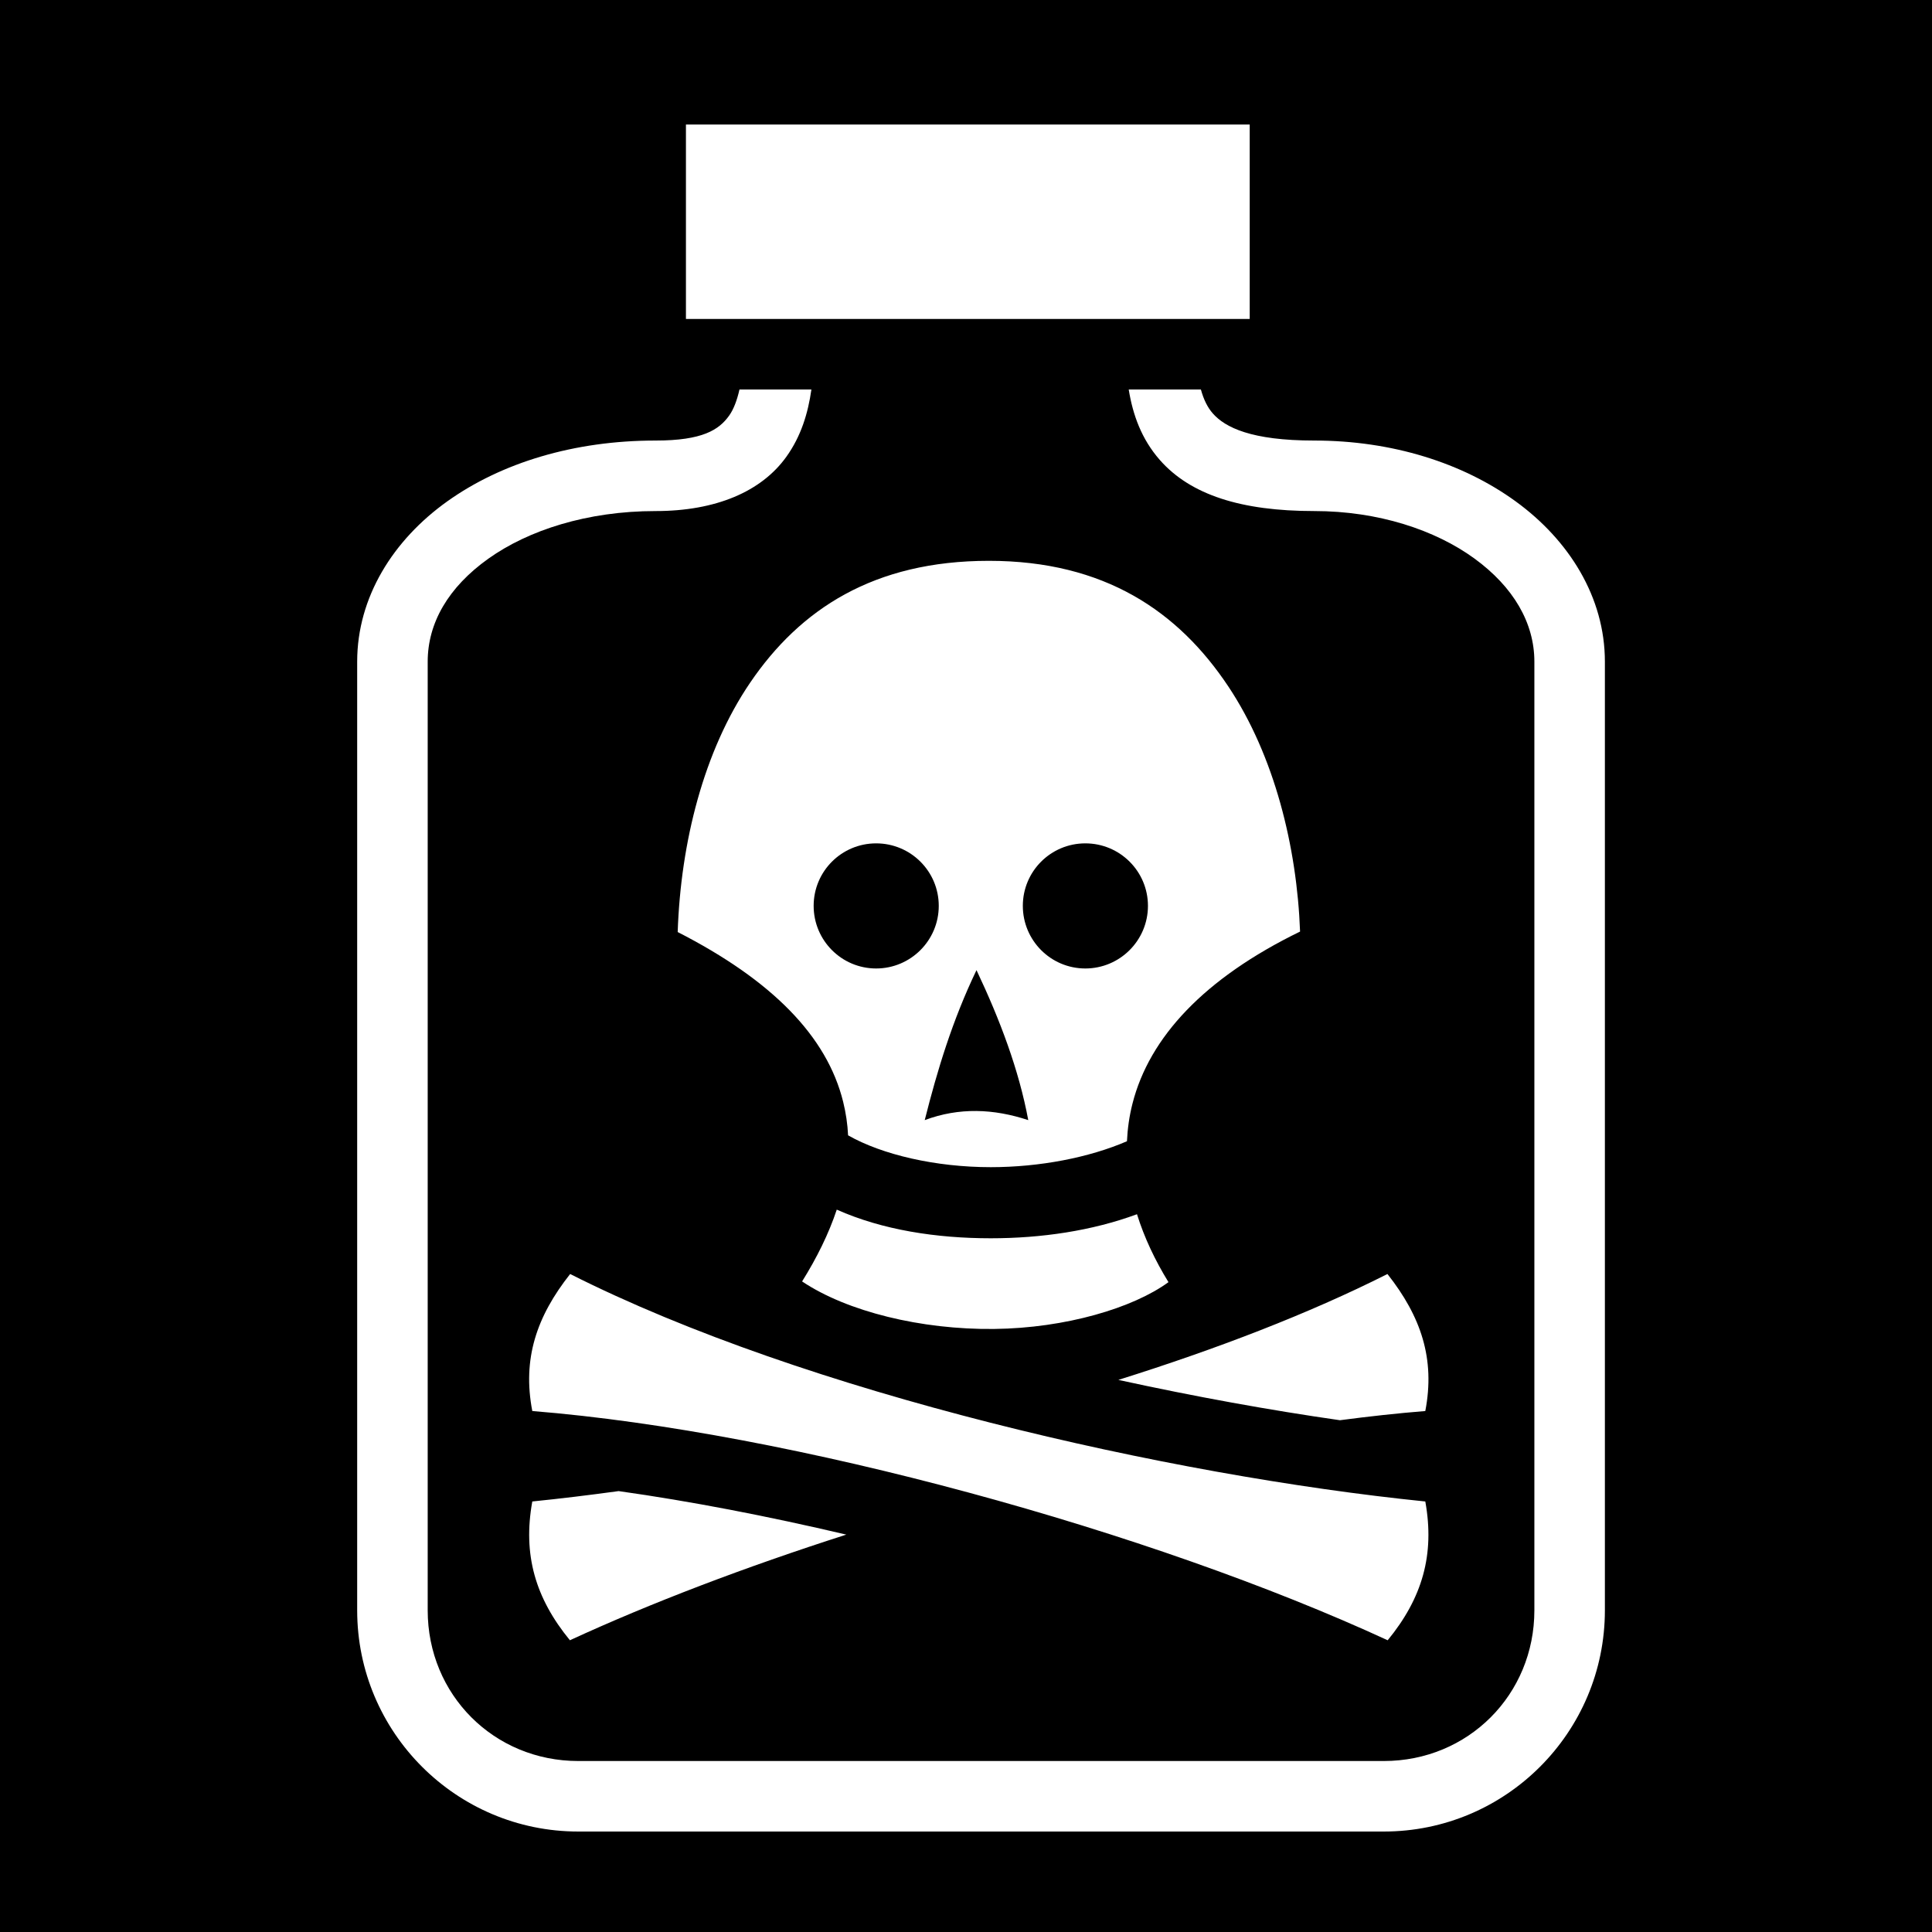
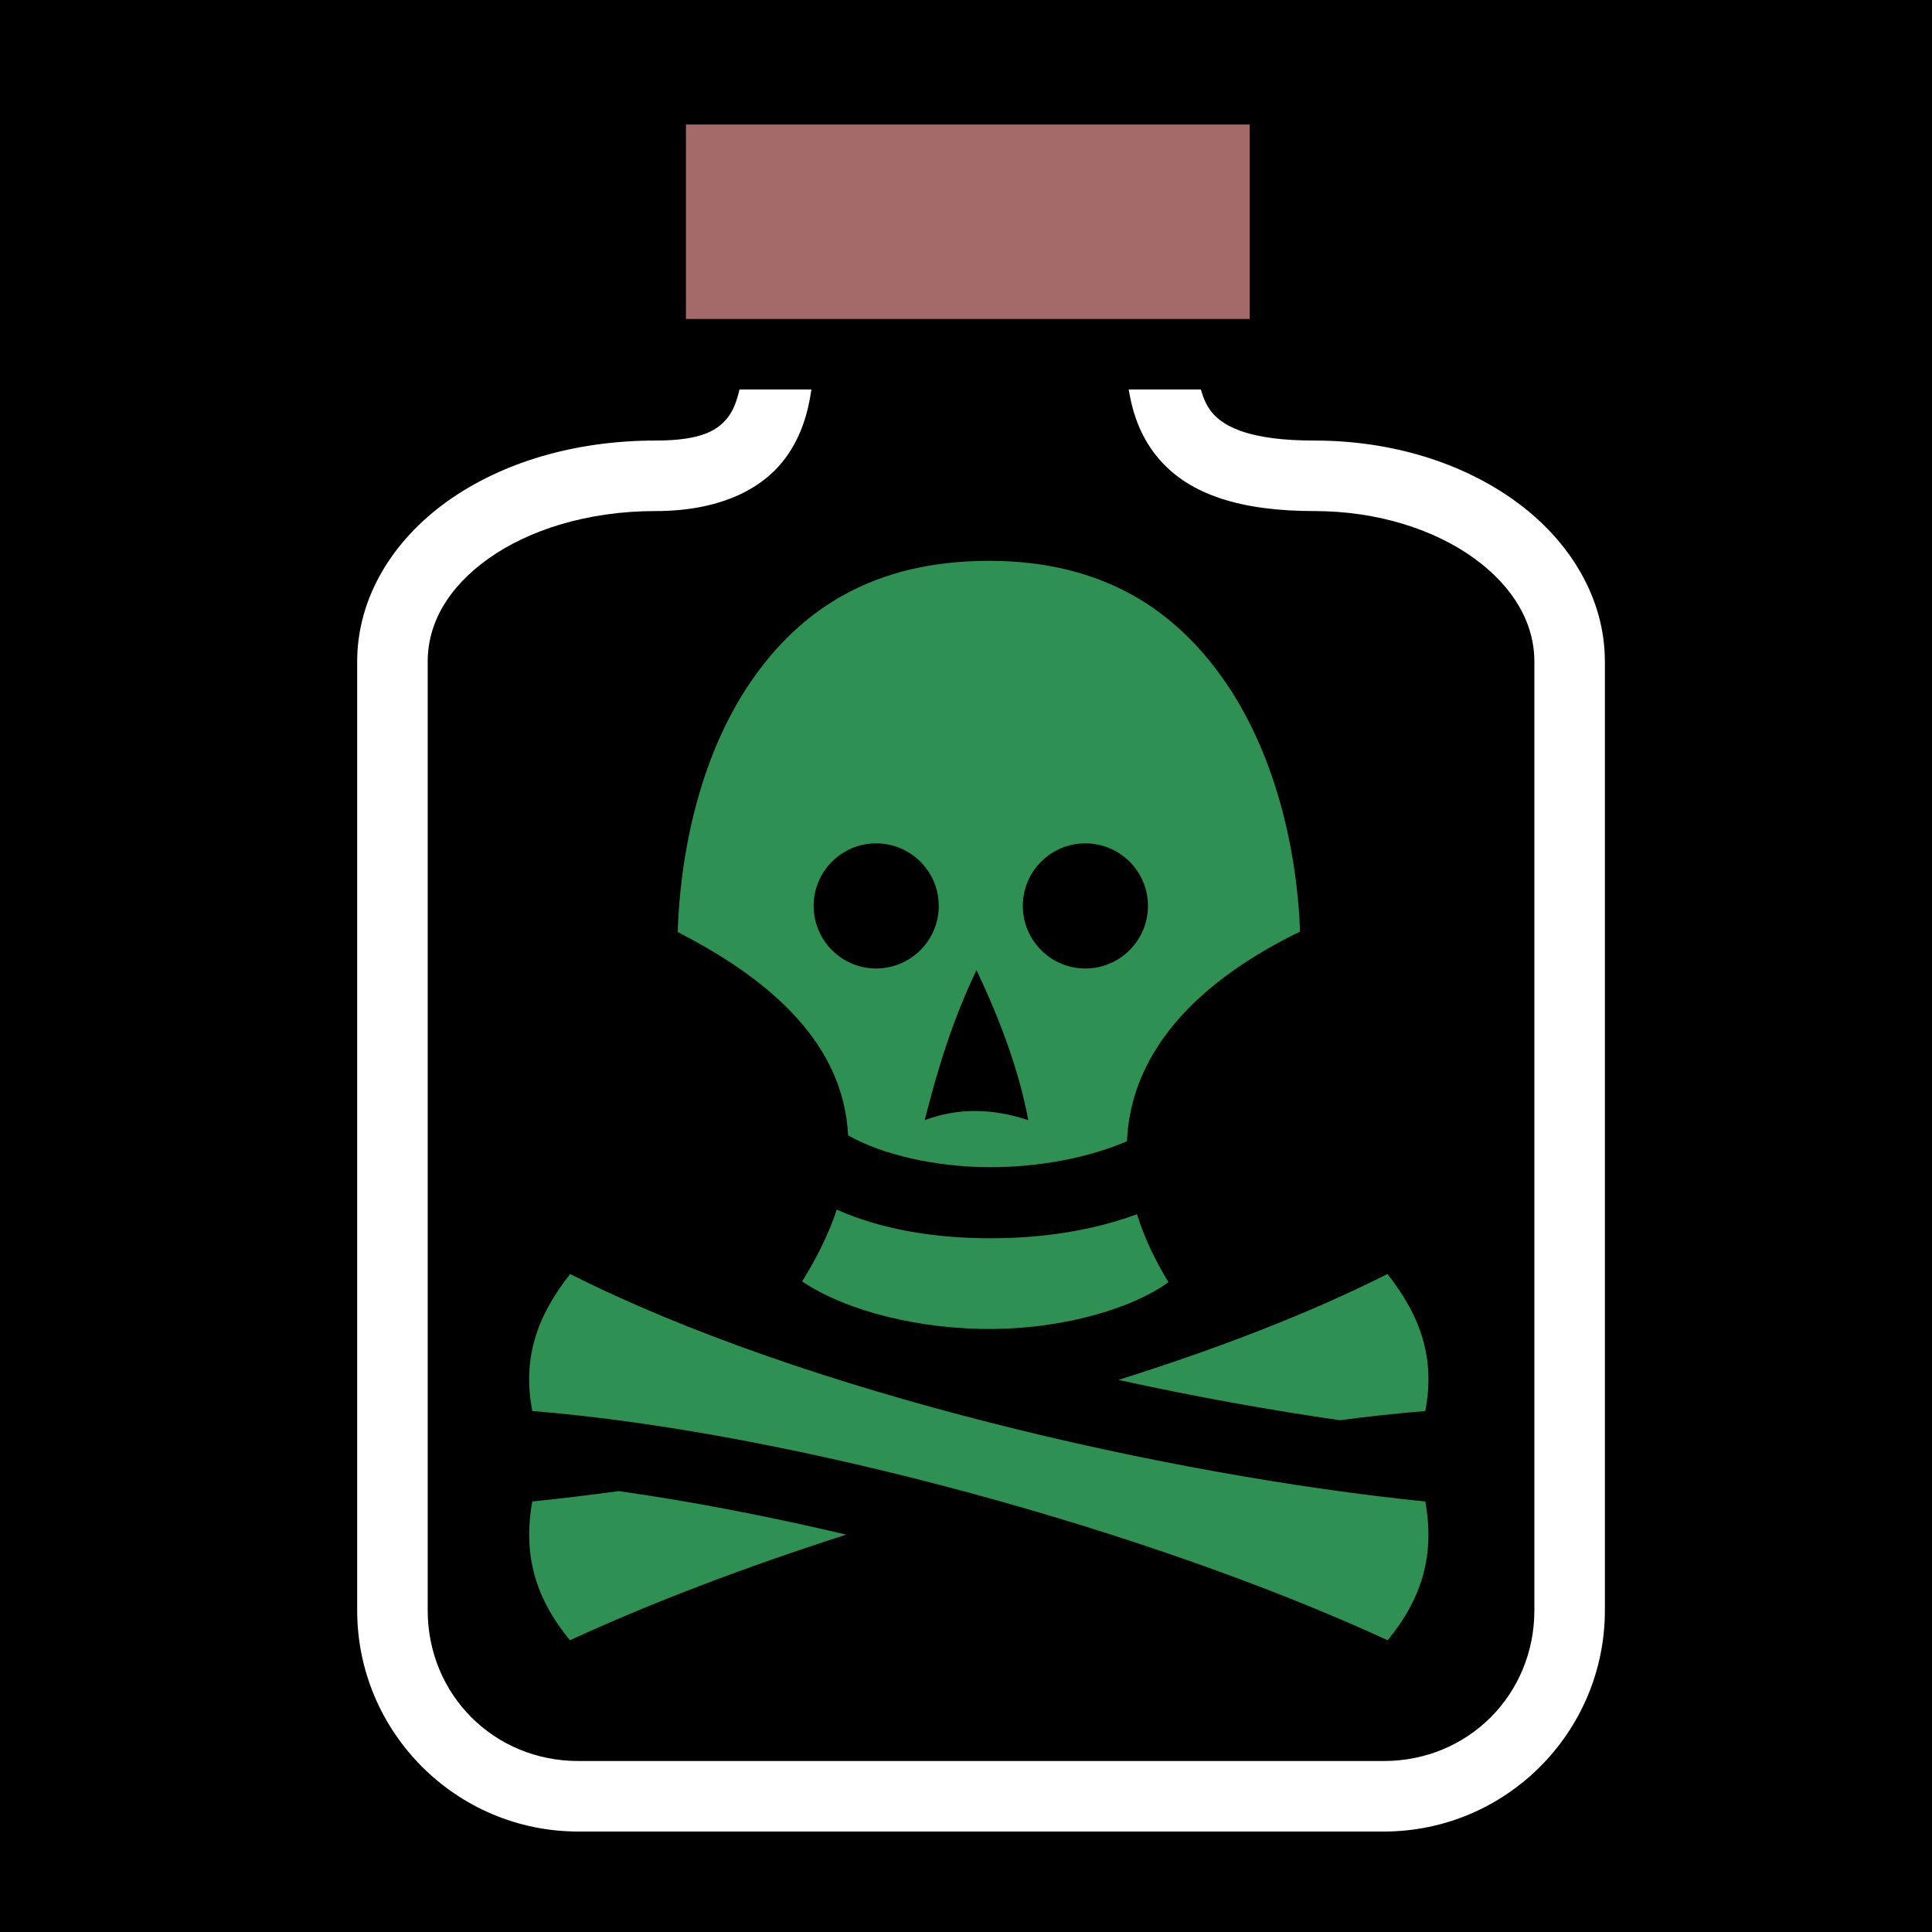
- <svg xmlns="http://www.w3.org/2000/svg" viewBox="0 0 512 512">
-   <path d="M0 0h512v512H0z" />
-   <path fill="#fff" d="M181.78 33v51.53h149.407V33H181.78zm14.19 70.22c-.66 2.9-1.554 5.263-2.75 6.936-2.684 3.75-7.033 6.594-19.5 6.594-21.54 0-40.804 5.862-55.157 16.094-14.353 10.232-23.907 25.398-23.907 42.5V426.75c0 32.34 26.255 58.625 58.594 58.625h213.47c32.338 0 58.592-26.286 58.592-58.625V175.344c0-17.102-9.527-32.2-23.593-42.438-14.067-10.237-32.83-16.156-53.44-16.156-16.69 0-23.62-3.488-26.874-7.188-1.41-1.604-2.43-3.698-3.156-6.343h-19.125c1.073 6.658 3.37 13.137 8.25 18.686 8.11 9.223 21.523 13.53 40.906 13.53 16.978 0 32.056 5.008 42.44 12.564 10.38 7.556 15.905 17.1 15.905 27.344V426.75c0 22.355-17.55 39.938-39.906 39.938H153.25c-22.355 0-39.906-17.583-39.906-39.938V175.344c0-10.245 5.455-19.72 16.062-27.28 10.607-7.563 26.22-12.626 44.313-12.626 15.962 0 28.056-5.142 34.686-14.407 3.904-5.455 5.733-11.545 6.625-17.81h-19.06zm66.093 45.405c-30.545 0-50.062 12.865-63.282 32.313-12.295 18.09-18.387 42.315-19.186 66.062 25.033 12.795 39.555 27.632 43.844 44.97.734 2.967 1.173 5.942 1.312 8.905 9.01 5.134 23.22 8.44 37.813 8.438 12.935-.002 26.08-2.538 36.093-6.875.152-3.325.617-6.662 1.47-10 4.486-17.583 19.028-33.2 44.405-45.563-.838-22.46-6.793-46.595-19-64.938-13.2-19.84-32.745-33.312-63.467-33.312zM232.188 223.5c9.157 0 16.593 7.405 16.593 16.563 0 9.157-7.435 16.593-16.593 16.593-9.157 0-16.562-7.436-16.562-16.594 0-9.157 7.405-16.562 16.563-16.562zm55.437 0c9.158 0 16.594 7.405 16.594 16.563 0 9.157-7.438 16.593-16.595 16.593-9.158 0-16.563-7.436-16.563-16.594 0-9.157 7.405-16.562 16.563-16.562zm-28.844 33.594c6.275 13.248 11.25 26.503 13.72 39.75-9.148-3.022-18.29-3.426-27.438 0 3.34-13.25 7.352-26.504 13.72-39.75zm-37.03 63.47c-2.136 6.42-5.285 12.778-9.188 19.03 11.93 7.99 31.58 12.81 50.875 12.594 18.97-.214 36.878-5.57 46.22-12.407-3.55-5.764-6.412-11.8-8.344-18-11.947 4.416-25.424 6.375-38.75 6.376-14.447.002-28.77-2.222-40.813-7.594zm-70.656 17.06c-8.9 11.268-12.694 22.493-10.03 36.313 68.925 5.54 164.194 31.92 226.686 60.75 9.16-11.166 12.518-22.67 9.97-36.78-67.77-6.867-164.135-28.736-226.626-60.282zm216.594 0c-20.79 10.496-45.326 19.907-71.313 28.063 20.298 4.434 40.253 8.04 58.72 10.688 7.782-1.026 15.357-1.853 22.624-2.438 2.66-13.82-1.133-25.045-10.033-36.312zm-203.75 57.532c-7.904 1.084-15.56 2.01-22.875 2.75-2.55 14.11.81 25.615 9.968 36.78 21.375-9.86 46.575-19.447 73.25-27.998-20.87-4.912-41.385-8.868-60.343-11.532z" />
+ <svg xmlns="http://www.w3.org/2000/svg" width="100%" height="100%" viewBox="0 0 512 512" version="1.1" xml:space="preserve" style="fill-rule:evenodd;clip-rule:evenodd;stroke-linejoin:round;stroke-miterlimit:2;">
+   <rect x="0" y="0" width="512" height="512" style="fill-rule:nonzero;" />
+   <path d="M258.782,257.096C258.782,257.095 258.781,257.095 258.781,257.094L258.783,257.094C258.783,257.095 258.782,257.095 258.782,257.096ZM195.97,103.22C195.31,106.12 194.416,108.483 193.22,110.156C190.536,113.906 186.187,116.75 173.72,116.75C152.18,116.75 132.916,122.612 118.563,132.844C104.21,143.076 94.656,158.242 94.656,175.344L94.656,426.75C94.656,459.09 120.911,485.375 153.25,485.375L366.72,485.375C399.058,485.375 425.312,459.089 425.312,426.75L425.312,175.344C425.312,158.242 415.785,143.144 401.719,132.906C387.652,122.669 368.889,116.75 348.279,116.75C331.589,116.75 324.659,113.262 321.405,109.562C319.995,107.958 318.975,105.864 318.249,103.219L299.124,103.219C300.197,109.877 302.494,116.356 307.374,121.905C315.484,131.128 328.897,135.435 348.28,135.435C365.258,135.435 380.336,140.443 390.72,147.999C401.1,155.555 406.625,165.099 406.625,175.343L406.625,426.75C406.625,449.105 389.075,466.688 366.719,466.688L153.25,466.688C130.895,466.688 113.344,449.105 113.344,426.75L113.344,175.344C113.344,165.099 118.799,155.624 129.406,148.064C140.013,140.501 155.626,135.438 173.719,135.438C189.681,135.438 201.775,130.296 208.405,121.031C212.309,115.576 214.138,109.486 215.03,103.221L195.97,103.221L195.97,103.22Z" style="fill:white;fill-rule:nonzero;" />
+   <path d="M367.687,337.625C376.587,348.892 380.38,360.117 377.72,373.937C370.453,374.522 362.878,375.349 355.096,376.375C336.629,373.727 316.674,370.121 296.376,365.687C322.362,357.531 346.897,348.121 367.687,337.625ZM262.063,148.625L262.065,148.625C292.787,148.625 312.332,162.097 325.532,181.937C337.739,200.28 343.694,224.415 344.532,246.875C319.155,259.238 304.613,274.855 300.127,292.438C299.274,295.776 298.809,299.113 298.657,302.438C288.644,306.775 275.499,309.311 262.564,309.313C247.971,309.315 233.761,306.009 224.751,300.875C224.612,297.912 224.173,294.937 223.439,291.97C219.15,274.632 204.628,259.795 179.595,247C180.394,223.253 186.486,199.028 198.781,180.938C212.001,161.49 231.518,148.625 262.063,148.625ZM258.782,257.096C252.415,270.341 248.403,283.595 245.063,296.844C254.211,293.418 263.353,293.822 272.501,296.844C270.031,283.598 265.057,270.343 258.782,257.096ZM258.782,257.096C258.782,257.095 258.783,257.095 258.783,257.094L258.781,257.094C258.781,257.095 258.782,257.095 258.782,257.096ZM232.188,223.5C223.03,223.5 215.626,230.905 215.626,240.062C215.626,249.22 223.031,256.656 232.188,256.656C241.346,256.656 248.781,249.22 248.781,240.063C248.781,236.24 247.485,232.723 245.31,229.922C242.273,226.013 237.523,223.5 232.188,223.5ZM287.625,223.5C278.467,223.5 271.061,230.905 271.061,240.062C271.061,249.22 278.466,256.656 287.624,256.656C296.781,256.656 304.219,249.22 304.219,240.063C304.219,230.905 296.783,223.5 287.625,223.5ZM221.751,320.563C233.794,325.936 248.117,328.159 262.564,328.157C275.89,328.156 289.367,326.197 301.314,321.781C303.246,327.981 306.108,334.017 309.658,339.781C300.316,346.618 282.408,351.974 263.438,352.188C244.143,352.404 224.493,347.584 212.563,339.594C216.466,333.342 219.615,326.984 221.751,320.563ZM151.095,337.624C213.586,369.17 309.951,391.04 377.721,397.907C380.269,412.017 376.911,423.521 367.751,434.687C305.259,405.857 209.99,379.477 141.065,373.937C138.401,360.117 142.195,348.892 151.095,337.624ZM163.939,395.156C182.897,397.82 203.412,401.776 224.282,406.688C197.607,415.239 172.407,424.826 151.032,434.686C141.874,423.521 138.514,412.016 141.064,397.906C148.379,397.166 156.035,396.24 163.939,395.156Z" style="fill:rgb(46,144,82);" />
+   <rect x="181.78" y="33" width="149.407" height="51.53" style="fill:rgb(164,106,106);" />
</svg>
